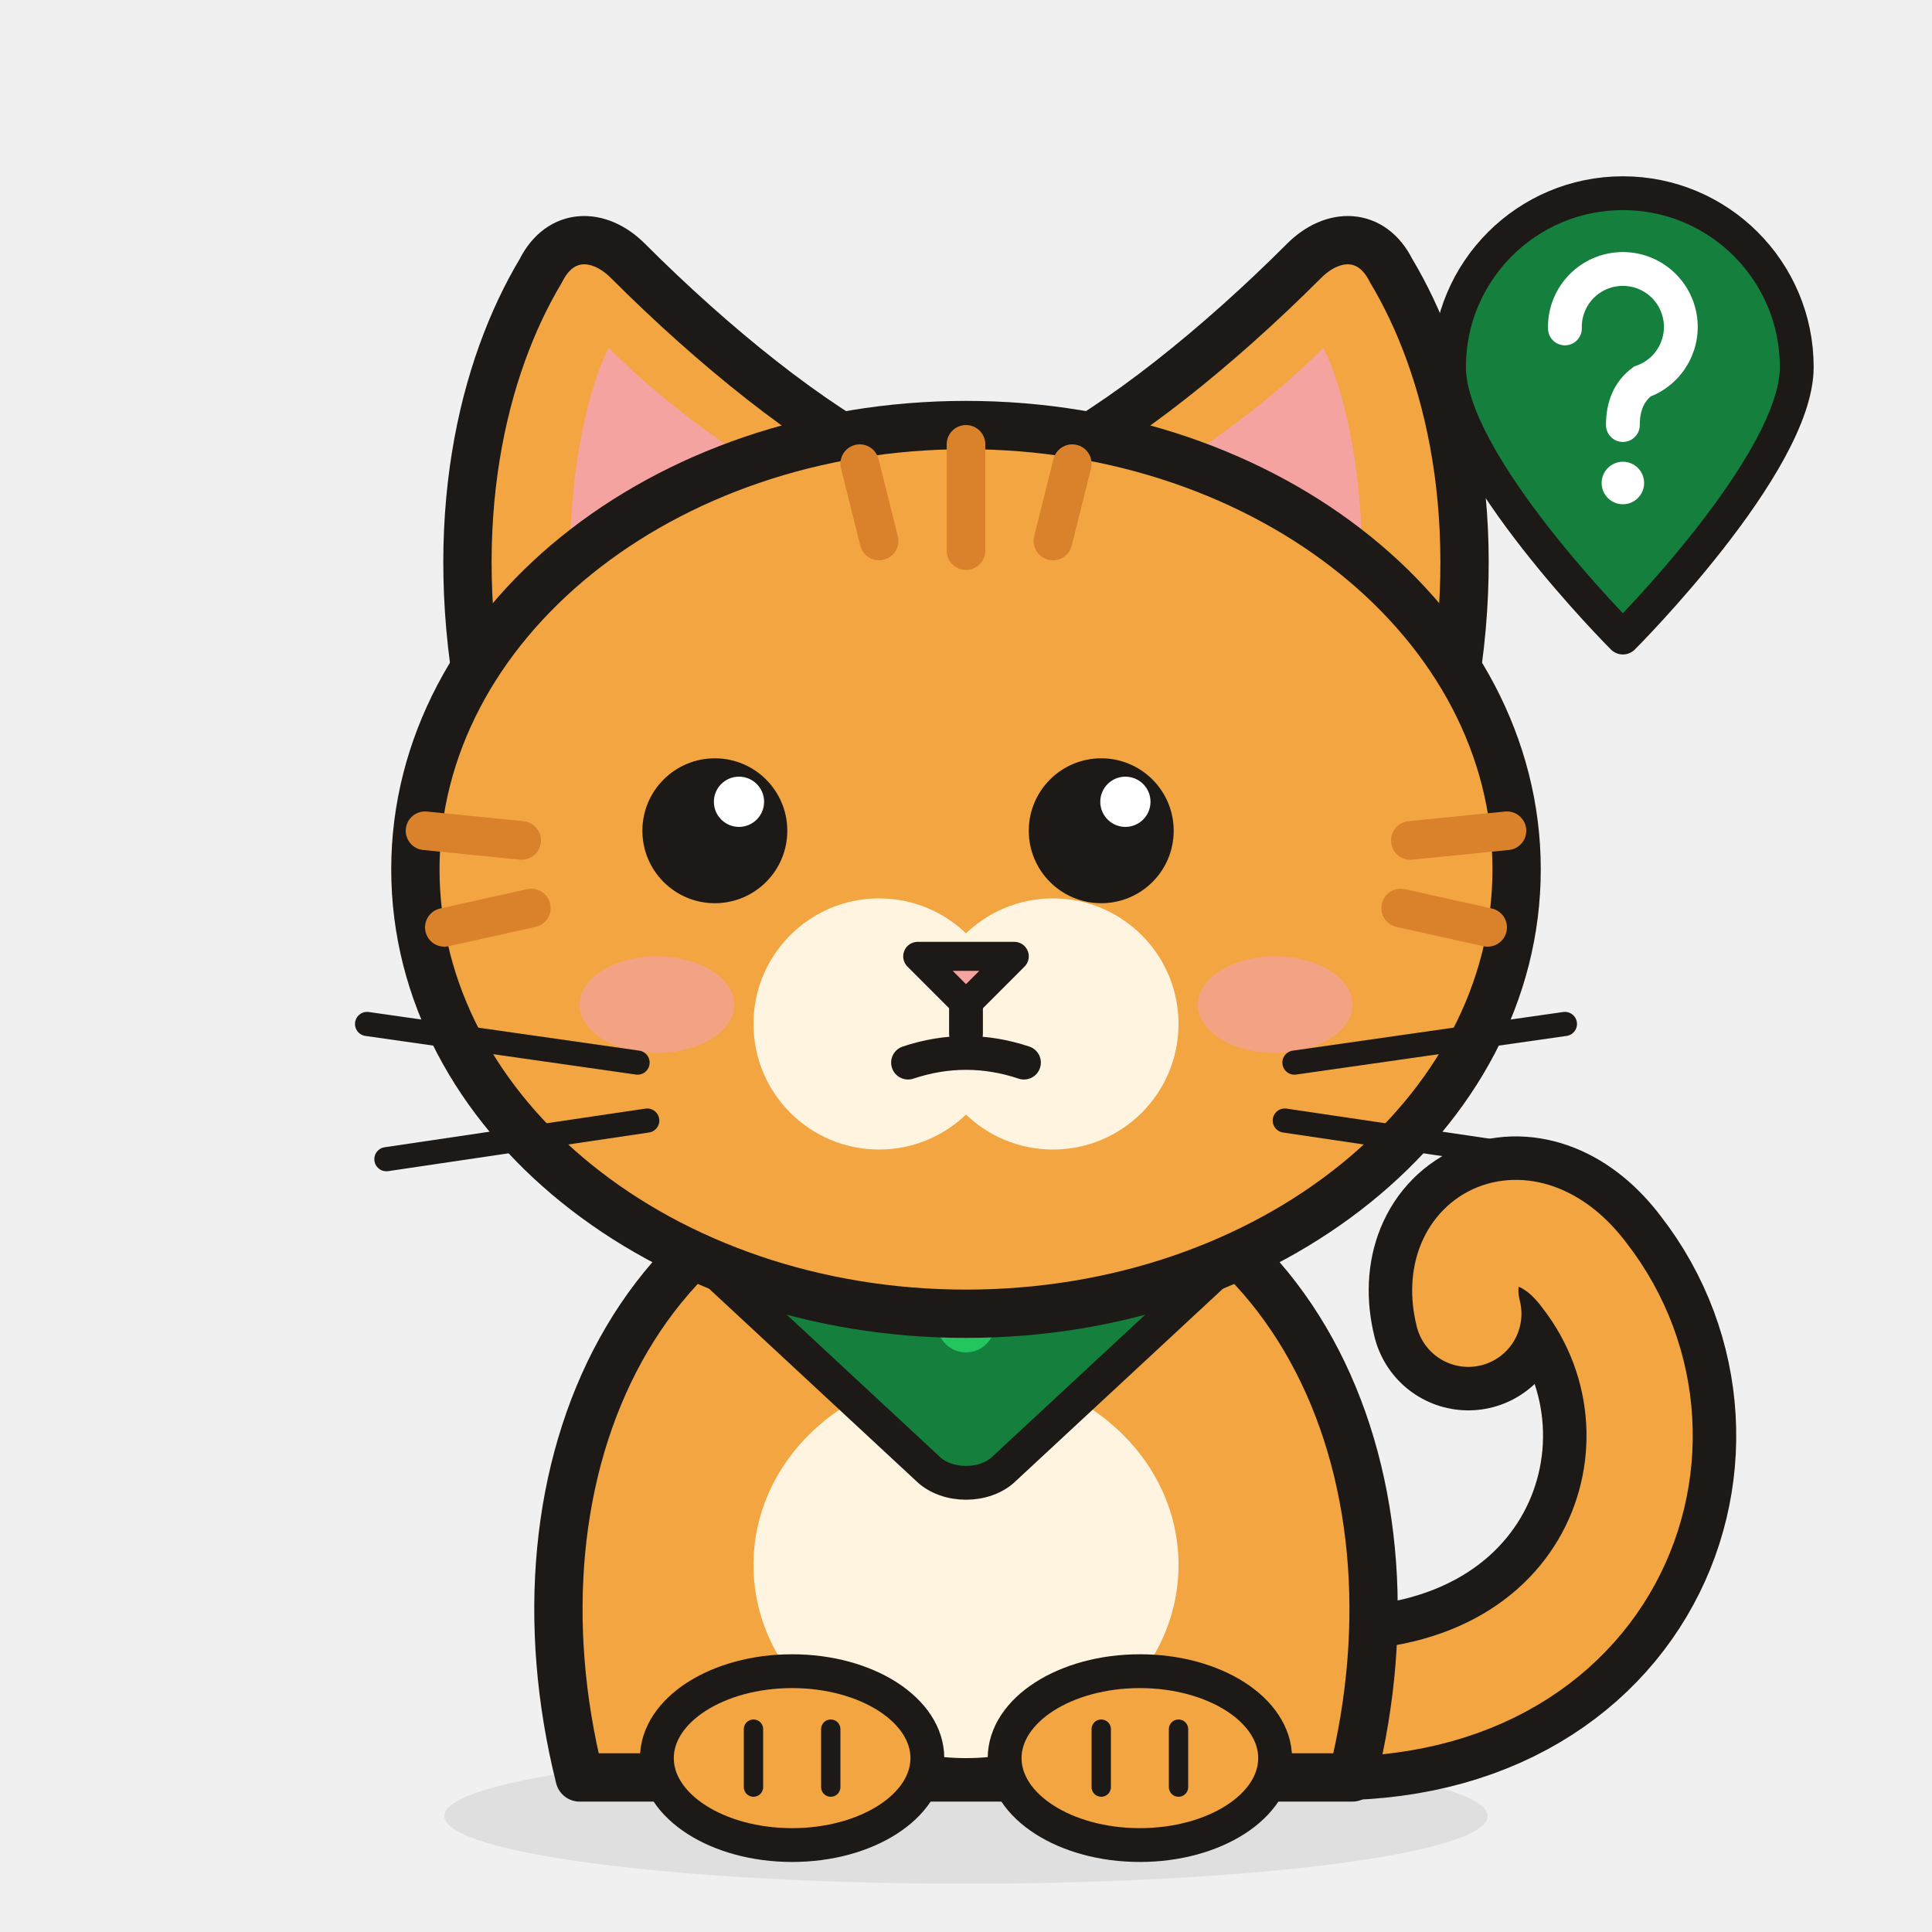
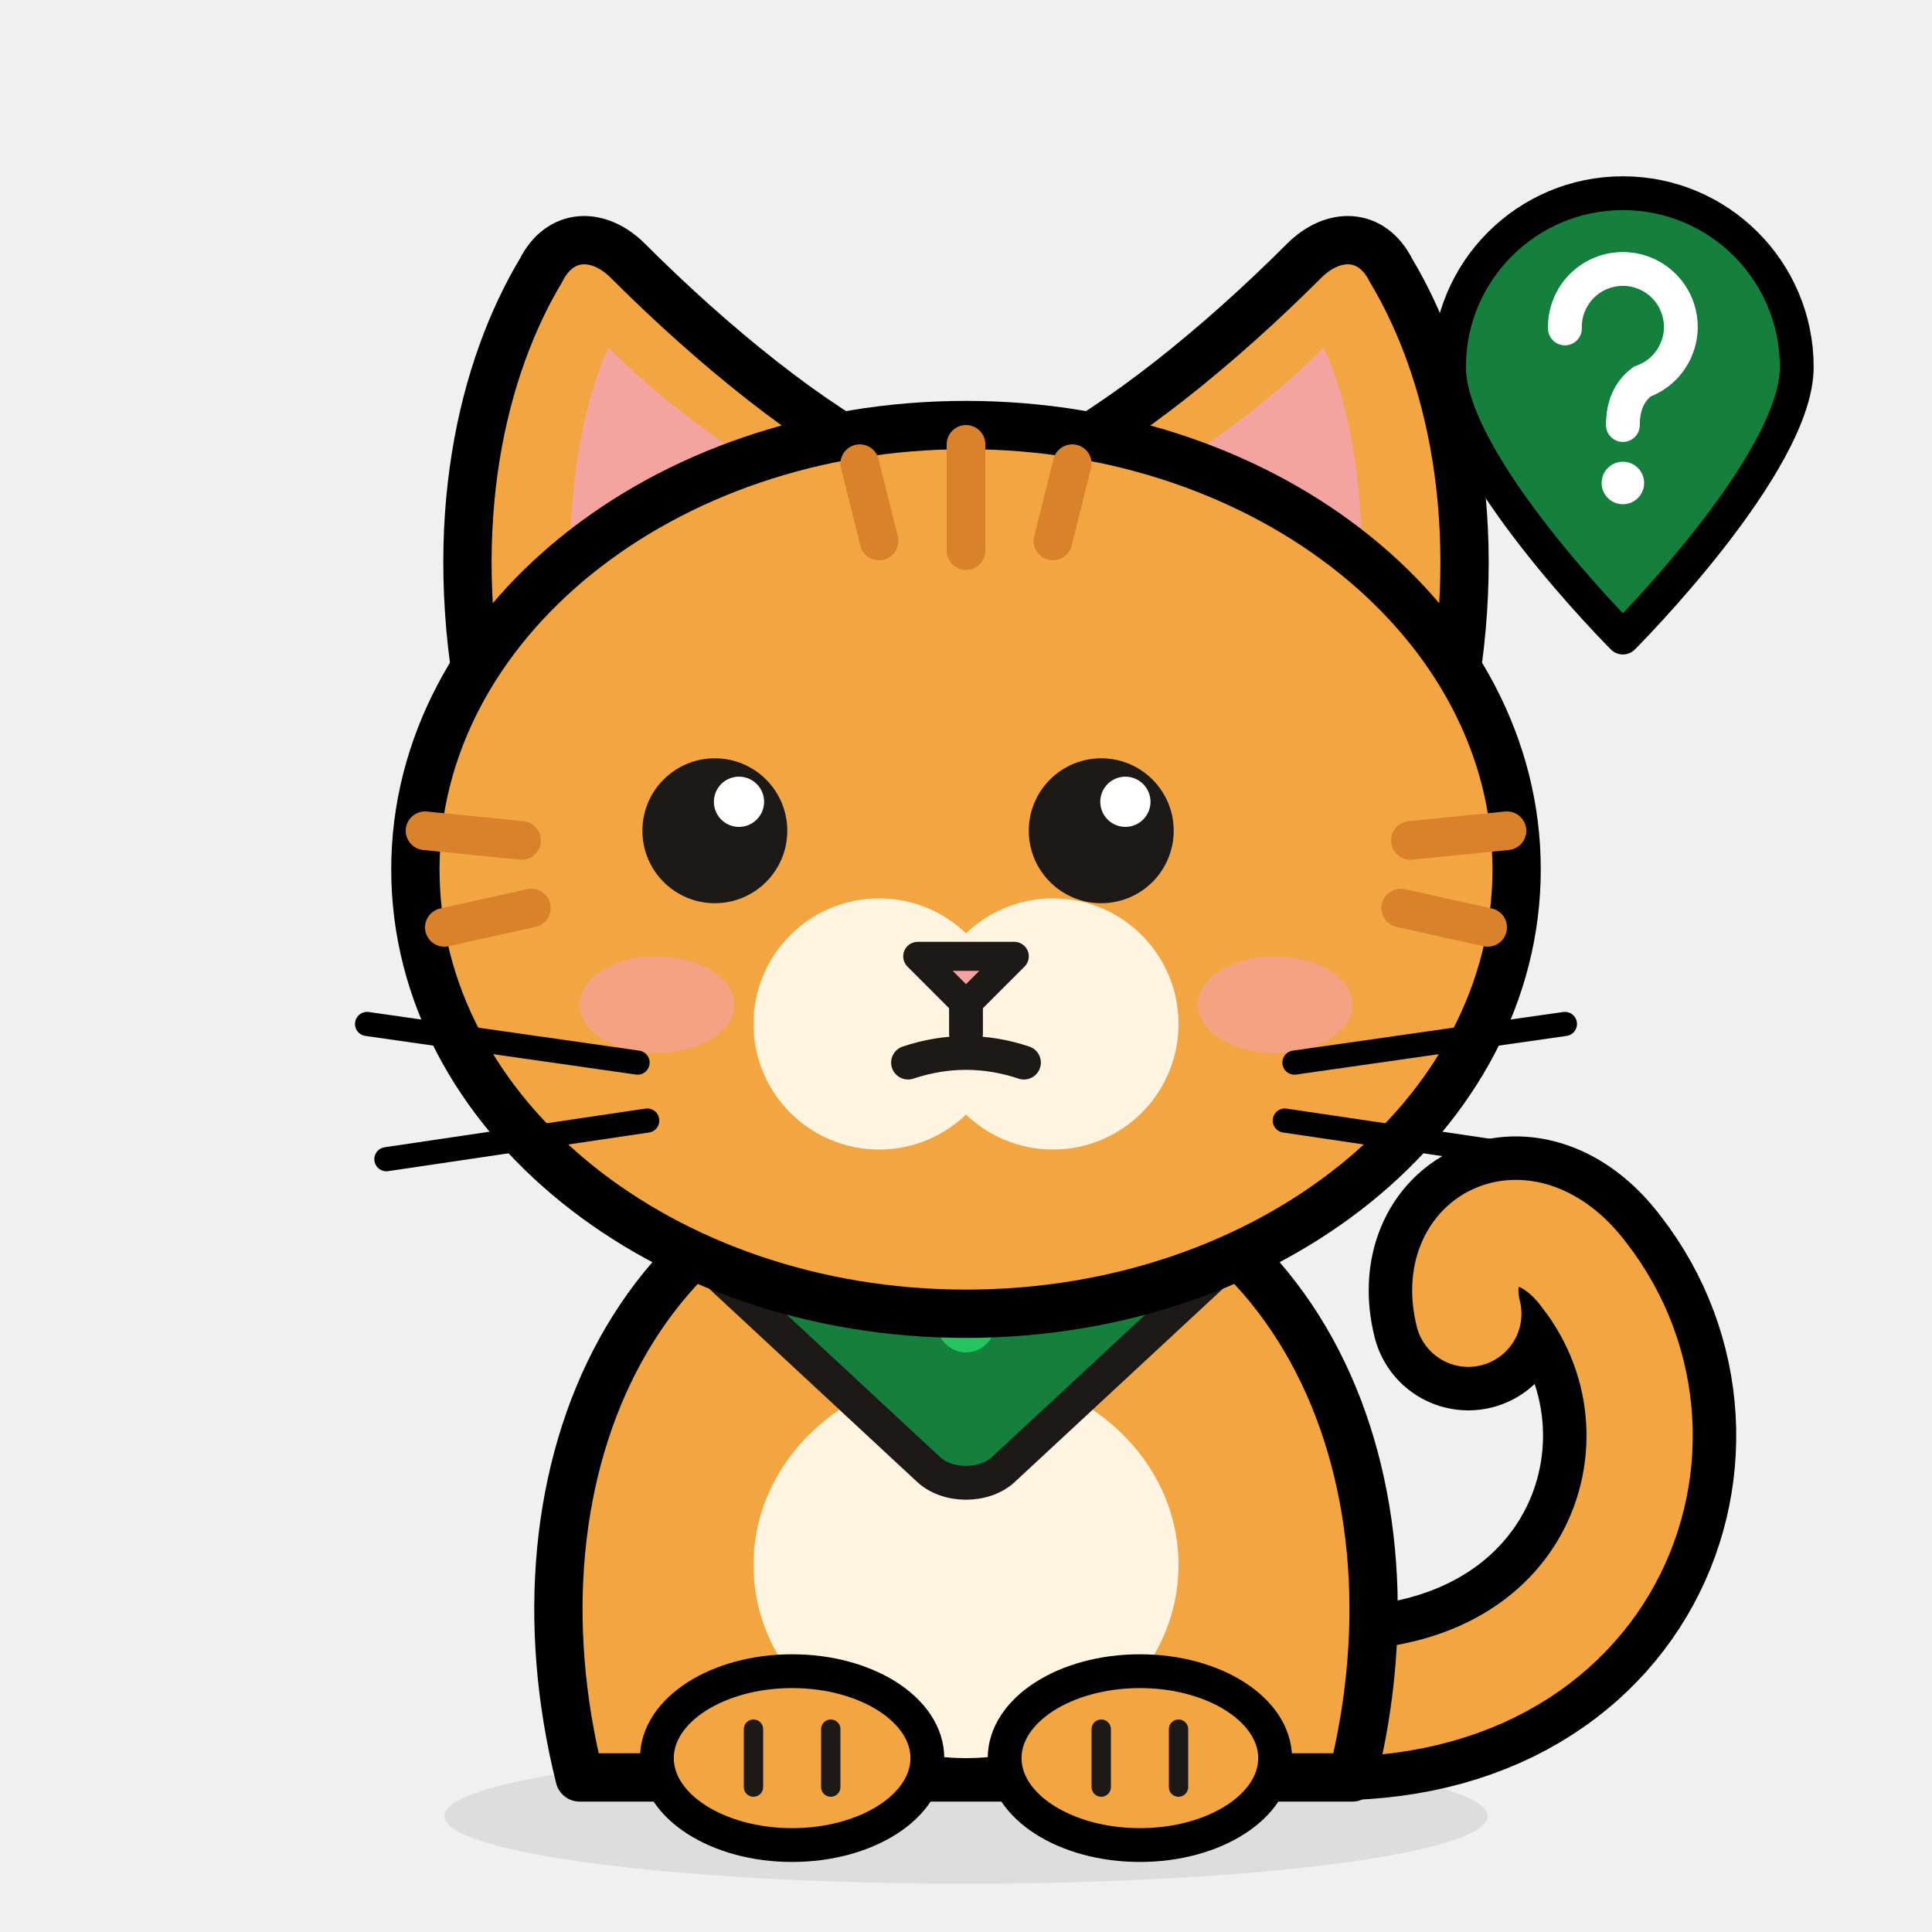
<svg xmlns="http://www.w3.org/2000/svg" viewBox="0 0 200 200" width="200" height="200">
-   <ellipse cx="100" cy="188" rx="54" ry="7" fill="#1C1917" opacity="0.08" />
-   <path d="M 132 176 C 166 180 178 150 164 132 C 158 124 150 128 152 136" fill="none" stroke="#1C1917" stroke-width="20" stroke-linecap="round" />
+   <ellipse cx="100" cy="188" rx="54" ry="7" fill="currentColor" opacity="0.08" />
+   <path d="M 132 176 C 166 180 178 150 164 132 C 158 124 150 128 152 136" fill="none" stroke="currentColor" stroke-width="20" stroke-linecap="round" />
  <path d="M 132 176 C 166 180 178 150 164 132 C 158 124 150 128 152 136" fill="none" stroke="#F2A541" stroke-width="11" stroke-linecap="round" />
-   <path d="M 60 184 C 52 152 66 120 100 118 C 134 120 148 152 140 184 Z" fill="#F2A541" stroke="#1C1917" stroke-width="5" stroke-linecap="round" stroke-linejoin="round" />
+   <path d="M 60 184 C 52 152 66 120 100 118 C 134 120 148 152 140 184 Z" fill="#F2A541" stroke="currentColor" stroke-width="5" stroke-linecap="round" stroke-linejoin="round" />
  <ellipse cx="100" cy="162" rx="22" ry="20" fill="#FFF4E0" />
  <path d="M 68 126 C 86 136 114 136 132 126 L 104 152 C 102 154 98 154 96 152 Z" fill="#15803D" stroke="#1C1917" stroke-width="3.5" stroke-linecap="round" stroke-linejoin="round" />
  <circle cx="100" cy="137" r="3" fill="#22C55E" />
-   <ellipse cx="82" cy="182" rx="14" ry="9" fill="#F2A541" stroke="#1C1917" stroke-width="3.5" stroke-linecap="round" stroke-linejoin="round" />
-   <ellipse cx="118" cy="182" rx="14" ry="9" fill="#F2A541" stroke="#1C1917" stroke-width="3.5" stroke-linecap="round" stroke-linejoin="round" />
+   <ellipse cx="82" cy="182" rx="14" ry="9" fill="#F2A541" stroke="currentColor" stroke-width="3.5" stroke-linecap="round" stroke-linejoin="round" />
+   <ellipse cx="118" cy="182" rx="14" ry="9" fill="#F2A541" stroke="currentColor" stroke-width="3.5" stroke-linecap="round" stroke-linejoin="round" />
  <path d="M 78 179 L 78 185 M 86 179 L 86 185 M 114 179 L 114 185 M 122 179 L 122 185" stroke="#1C1917" stroke-width="2" stroke-linecap="round" />
-   <path d="M 50 74 C 46 54 50 38 56 28 C 58 24 62 24 65 27 C 74 36 84 44 92 48 Z" fill="#F2A541" stroke="#1C1917" stroke-width="5" stroke-linecap="round" stroke-linejoin="round" />
-   <path d="M 150 74 C 154 54 150 38 144 28 C 142 24 138 24 135 27 C 126 36 116 44 108 48 Z" fill="#F2A541" stroke="#1C1917" stroke-width="5" stroke-linecap="round" stroke-linejoin="round" />
+   <path d="M 50 74 C 46 54 50 38 56 28 C 58 24 62 24 65 27 C 74 36 84 44 92 48 Z" fill="#F2A541" stroke="currentColor" stroke-width="5" stroke-linecap="round" stroke-linejoin="round" />
+   <path d="M 150 74 C 154 54 150 38 144 28 C 142 24 138 24 135 27 C 126 36 116 44 108 48 Z" fill="#F2A541" stroke="currentColor" stroke-width="5" stroke-linecap="round" stroke-linejoin="round" />
  <path d="M 59 58 C 59 48 61 40 63 36 C 69 42 75 46 81 50 Z" fill="#F4A3A0" />
  <path d="M 141 58 C 141 48 139 40 137 36 C 131 42 125 46 119 50 Z" fill="#F4A3A0" />
-   <ellipse cx="100" cy="90" rx="57" ry="46" fill="#F2A541" stroke="#1C1917" stroke-width="5" stroke-linecap="round" stroke-linejoin="round" />
+   <ellipse cx="100" cy="90" rx="57" ry="46" fill="#F2A541" stroke="currentColor" stroke-width="5" stroke-linecap="round" stroke-linejoin="round" />
  <path d="M 100 46 L 100 57 M 89 48 L 91 56 M 111 48 L 109 56" stroke="#D9822B" stroke-width="4" stroke-linecap="round" />
  <path d="M 44 86 L 54 87 M 46 96 L 55 94 M 156 86 L 146 87 M 154 96 L 145 94" stroke="#D9822B" stroke-width="4" stroke-linecap="round" />
  <circle cx="91" cy="106" r="13" fill="#FFF4E0" />
  <circle cx="109" cy="106" r="13" fill="#FFF4E0" />
  <ellipse cx="68" cy="104" rx="8" ry="5" fill="#F4A3A0" opacity="0.7" />
  <ellipse cx="132" cy="104" rx="8" ry="5" fill="#F4A3A0" opacity="0.7" />
-   <path d="M 66 110 L 38 106 M 67 116 L 40 120 M 134 110 L 162 106 M 133 116 L 160 120" stroke="#1C1917" stroke-width="2.5" stroke-linecap="round" />
+   <path d="M 66 110 L 38 106 M 67 116 L 40 120 M 134 110 L 162 106 M 133 116 L 160 120" stroke="currentColor" stroke-width="2.5" stroke-linecap="round" />
  <circle cx="74" cy="86" r="7.5" fill="#1C1917" />
  <circle cx="114" cy="86" r="7.5" fill="#1C1917" />
  <circle cx="76.5" cy="83" r="2.6" fill="#FFFFFF" />
  <circle cx="116.5" cy="83" r="2.6" fill="#FFFFFF" />
  <path d="M 95 99 L 105 99 L 100 104 Z" fill="#F4A3A0" stroke="#1C1917" stroke-width="3" stroke-linejoin="round" />
  <path d="M 100 104 L 100 107 M 94 110 Q 100 108 106 110" fill="none" stroke="#1C1917" stroke-width="3.5" stroke-linecap="round" stroke-linejoin="round" />
-   <path d="M 168 66 C 168 66 186 48 186 38 A 18 18 0 0 0 150 38 C 150 48 168 66 168 66 Z" fill="#15803D" stroke="#1C1917" stroke-width="3.5" stroke-linecap="round" stroke-linejoin="round" />
+   <path d="M 168 66 C 168 66 186 48 186 38 A 18 18 0 0 0 150 38 C 150 48 168 66 168 66 Z" fill="#15803D" stroke="currentColor" stroke-width="3.5" stroke-linecap="round" stroke-linejoin="round" />
  <path d="M 162 34 A 6 6 0 1 1 170 39.5 Q 168 41 168 44" fill="none" stroke="#FFFFFF" stroke-width="3.5" stroke-linecap="round" />
  <circle cx="168" cy="50" r="2.2" fill="#FFFFFF" />
</svg>
